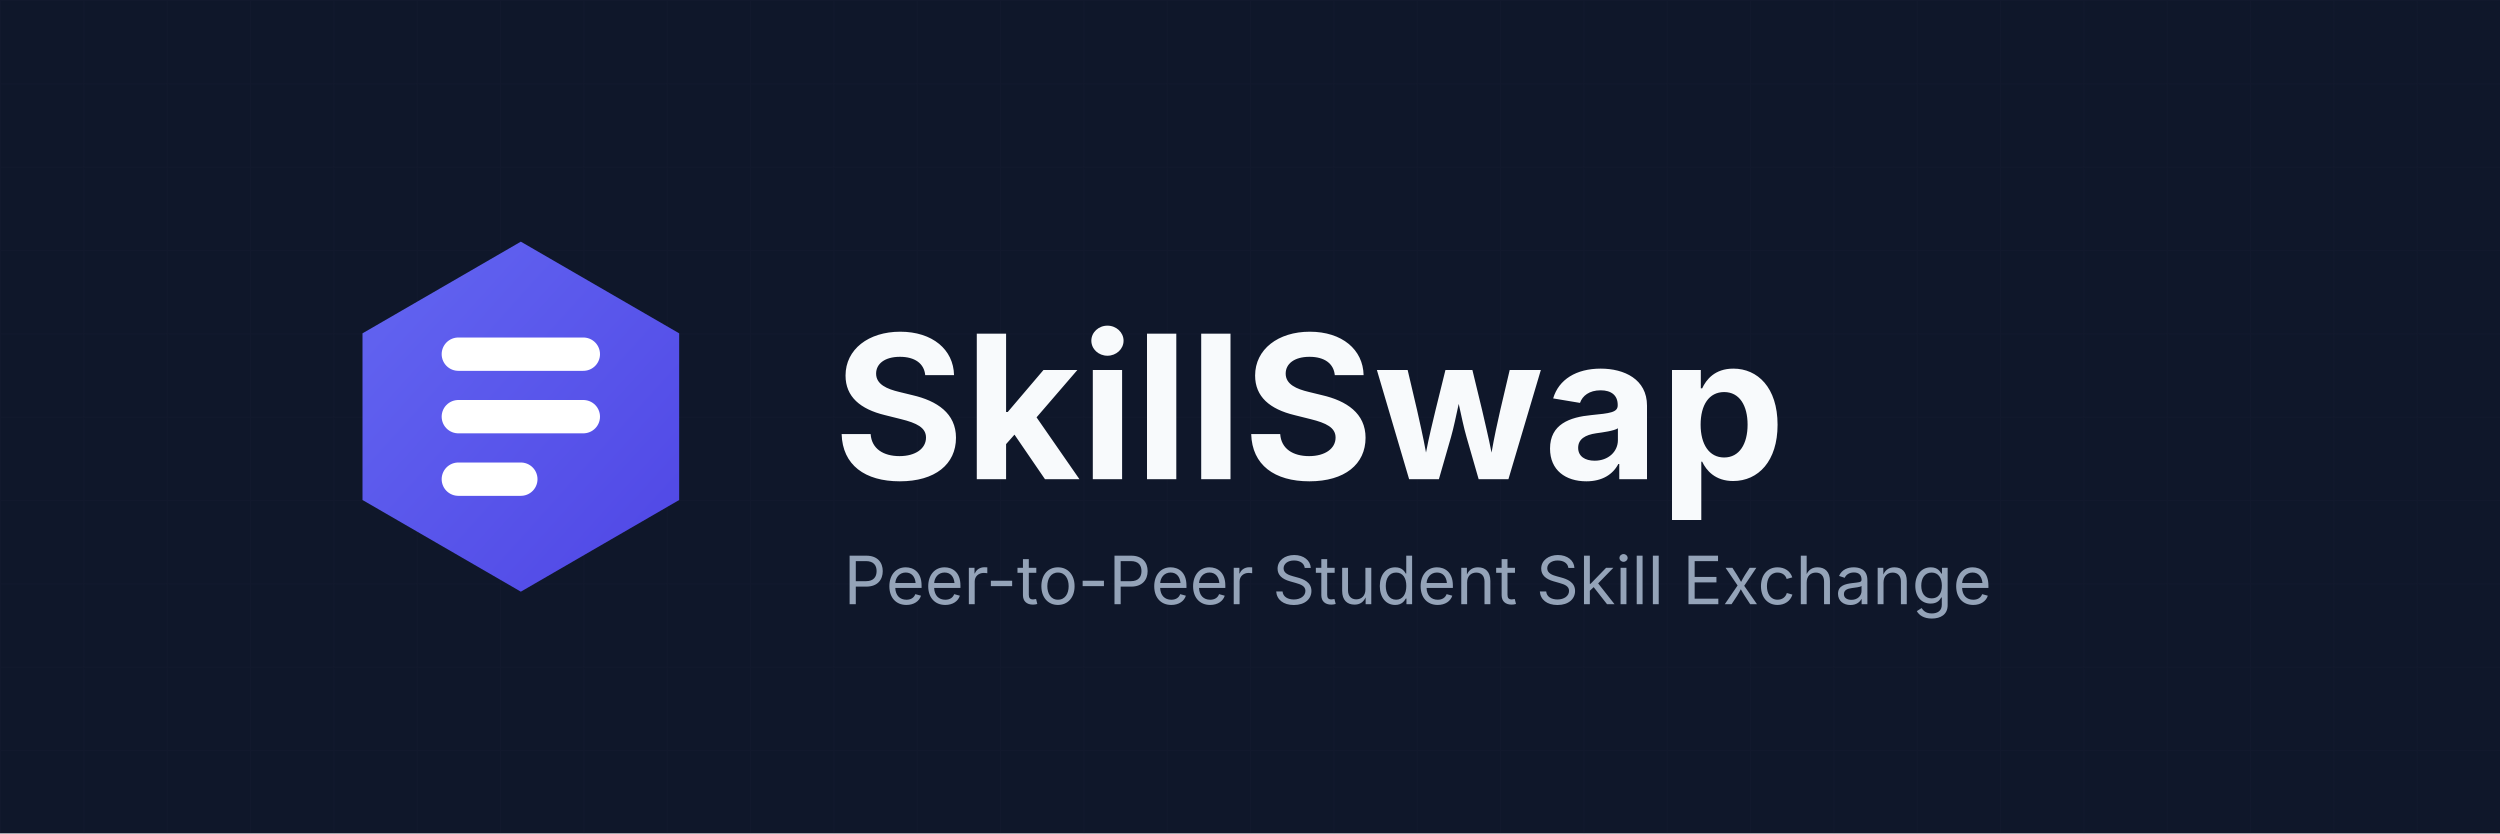
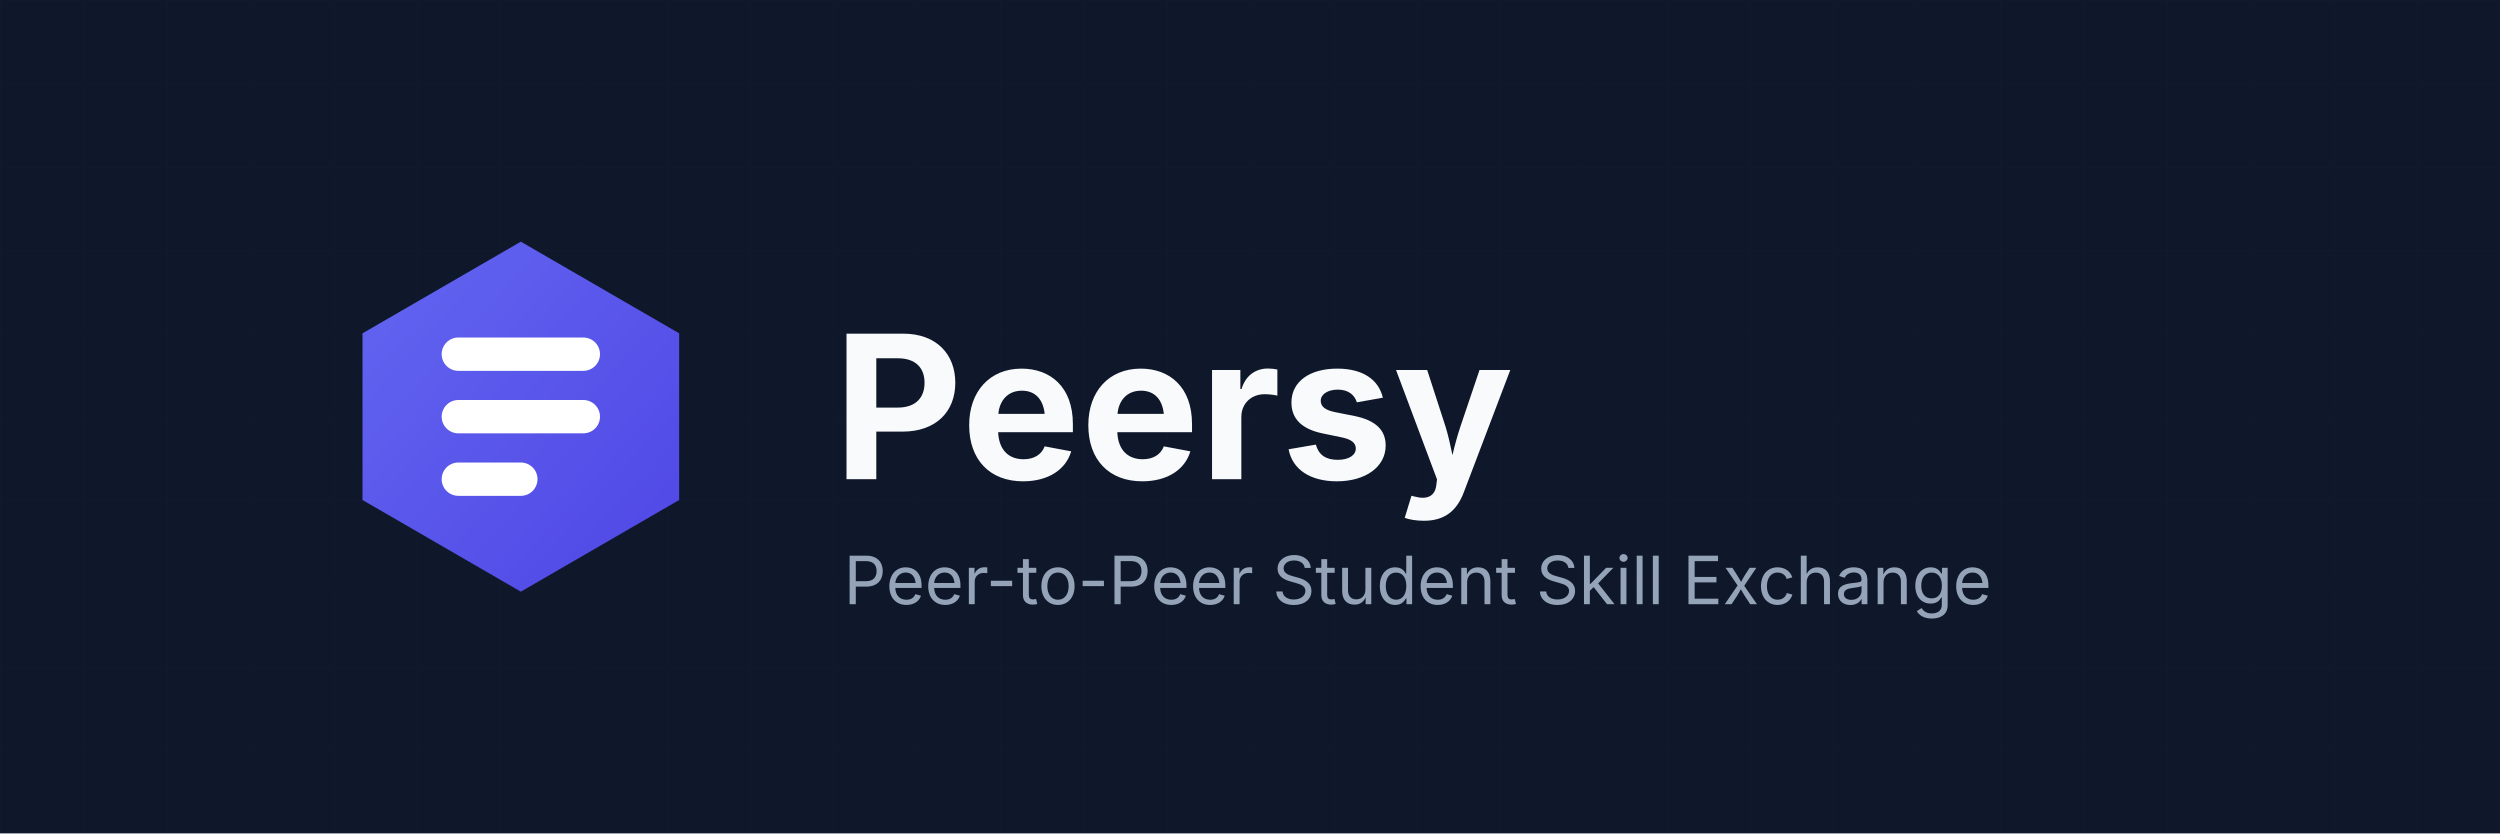
<svg xmlns="http://www.w3.org/2000/svg" viewBox="0 0 1200 400" fill="none">
  <defs>
    <pattern id="grid" width="40" height="40" patternUnits="userSpaceOnUse">
      <path d="M 40 0 L 0 0 0 40" fill="none" stroke="#2a2d45" stroke-width="1" />
    </pattern>
    <linearGradient id="primary" x1="0%" y1="0%" x2="100%" y2="100%">
      <stop offset="0%" style="stop-color:#6366f1;stop-opacity:1" />
      <stop offset="100%" style="stop-color:#4f46e5;stop-opacity:1" />
    </linearGradient>
  </defs>
  <rect width="1200" height="400" fill="#0f172a" />
  <rect width="1200" height="400" fill="url(#grid)" opacity="0.1" />
  <g transform="translate(150, 100) scale(2)">
    <path d="M50 8 L88 30 V70 L50 92 L12 70 V30 Z" fill="url(#primary)" />
    <path d="M35 35 H65 M35 50 H65 M35 65 H50" stroke="white" stroke-width="8" stroke-linecap="round" stroke-linejoin="round" />
  </g>
  <g transform="translate(400, 230)">
-     <text font-family="Inter, system-ui, sans-serif" font-size="96" font-weight="bold" fill="#f8fafc">SkillSwap</text>
+     <text font-family="Inter, system-ui, sans-serif" font-size="96" font-weight="bold" fill="#f8fafc">Peersy</text>
    <text x="5" y="60" font-family="Inter, system-ui, sans-serif" font-size="32" fill="#94a3b8">Peer-to-Peer Student Skill Exchange</text>
  </g>
</svg>
